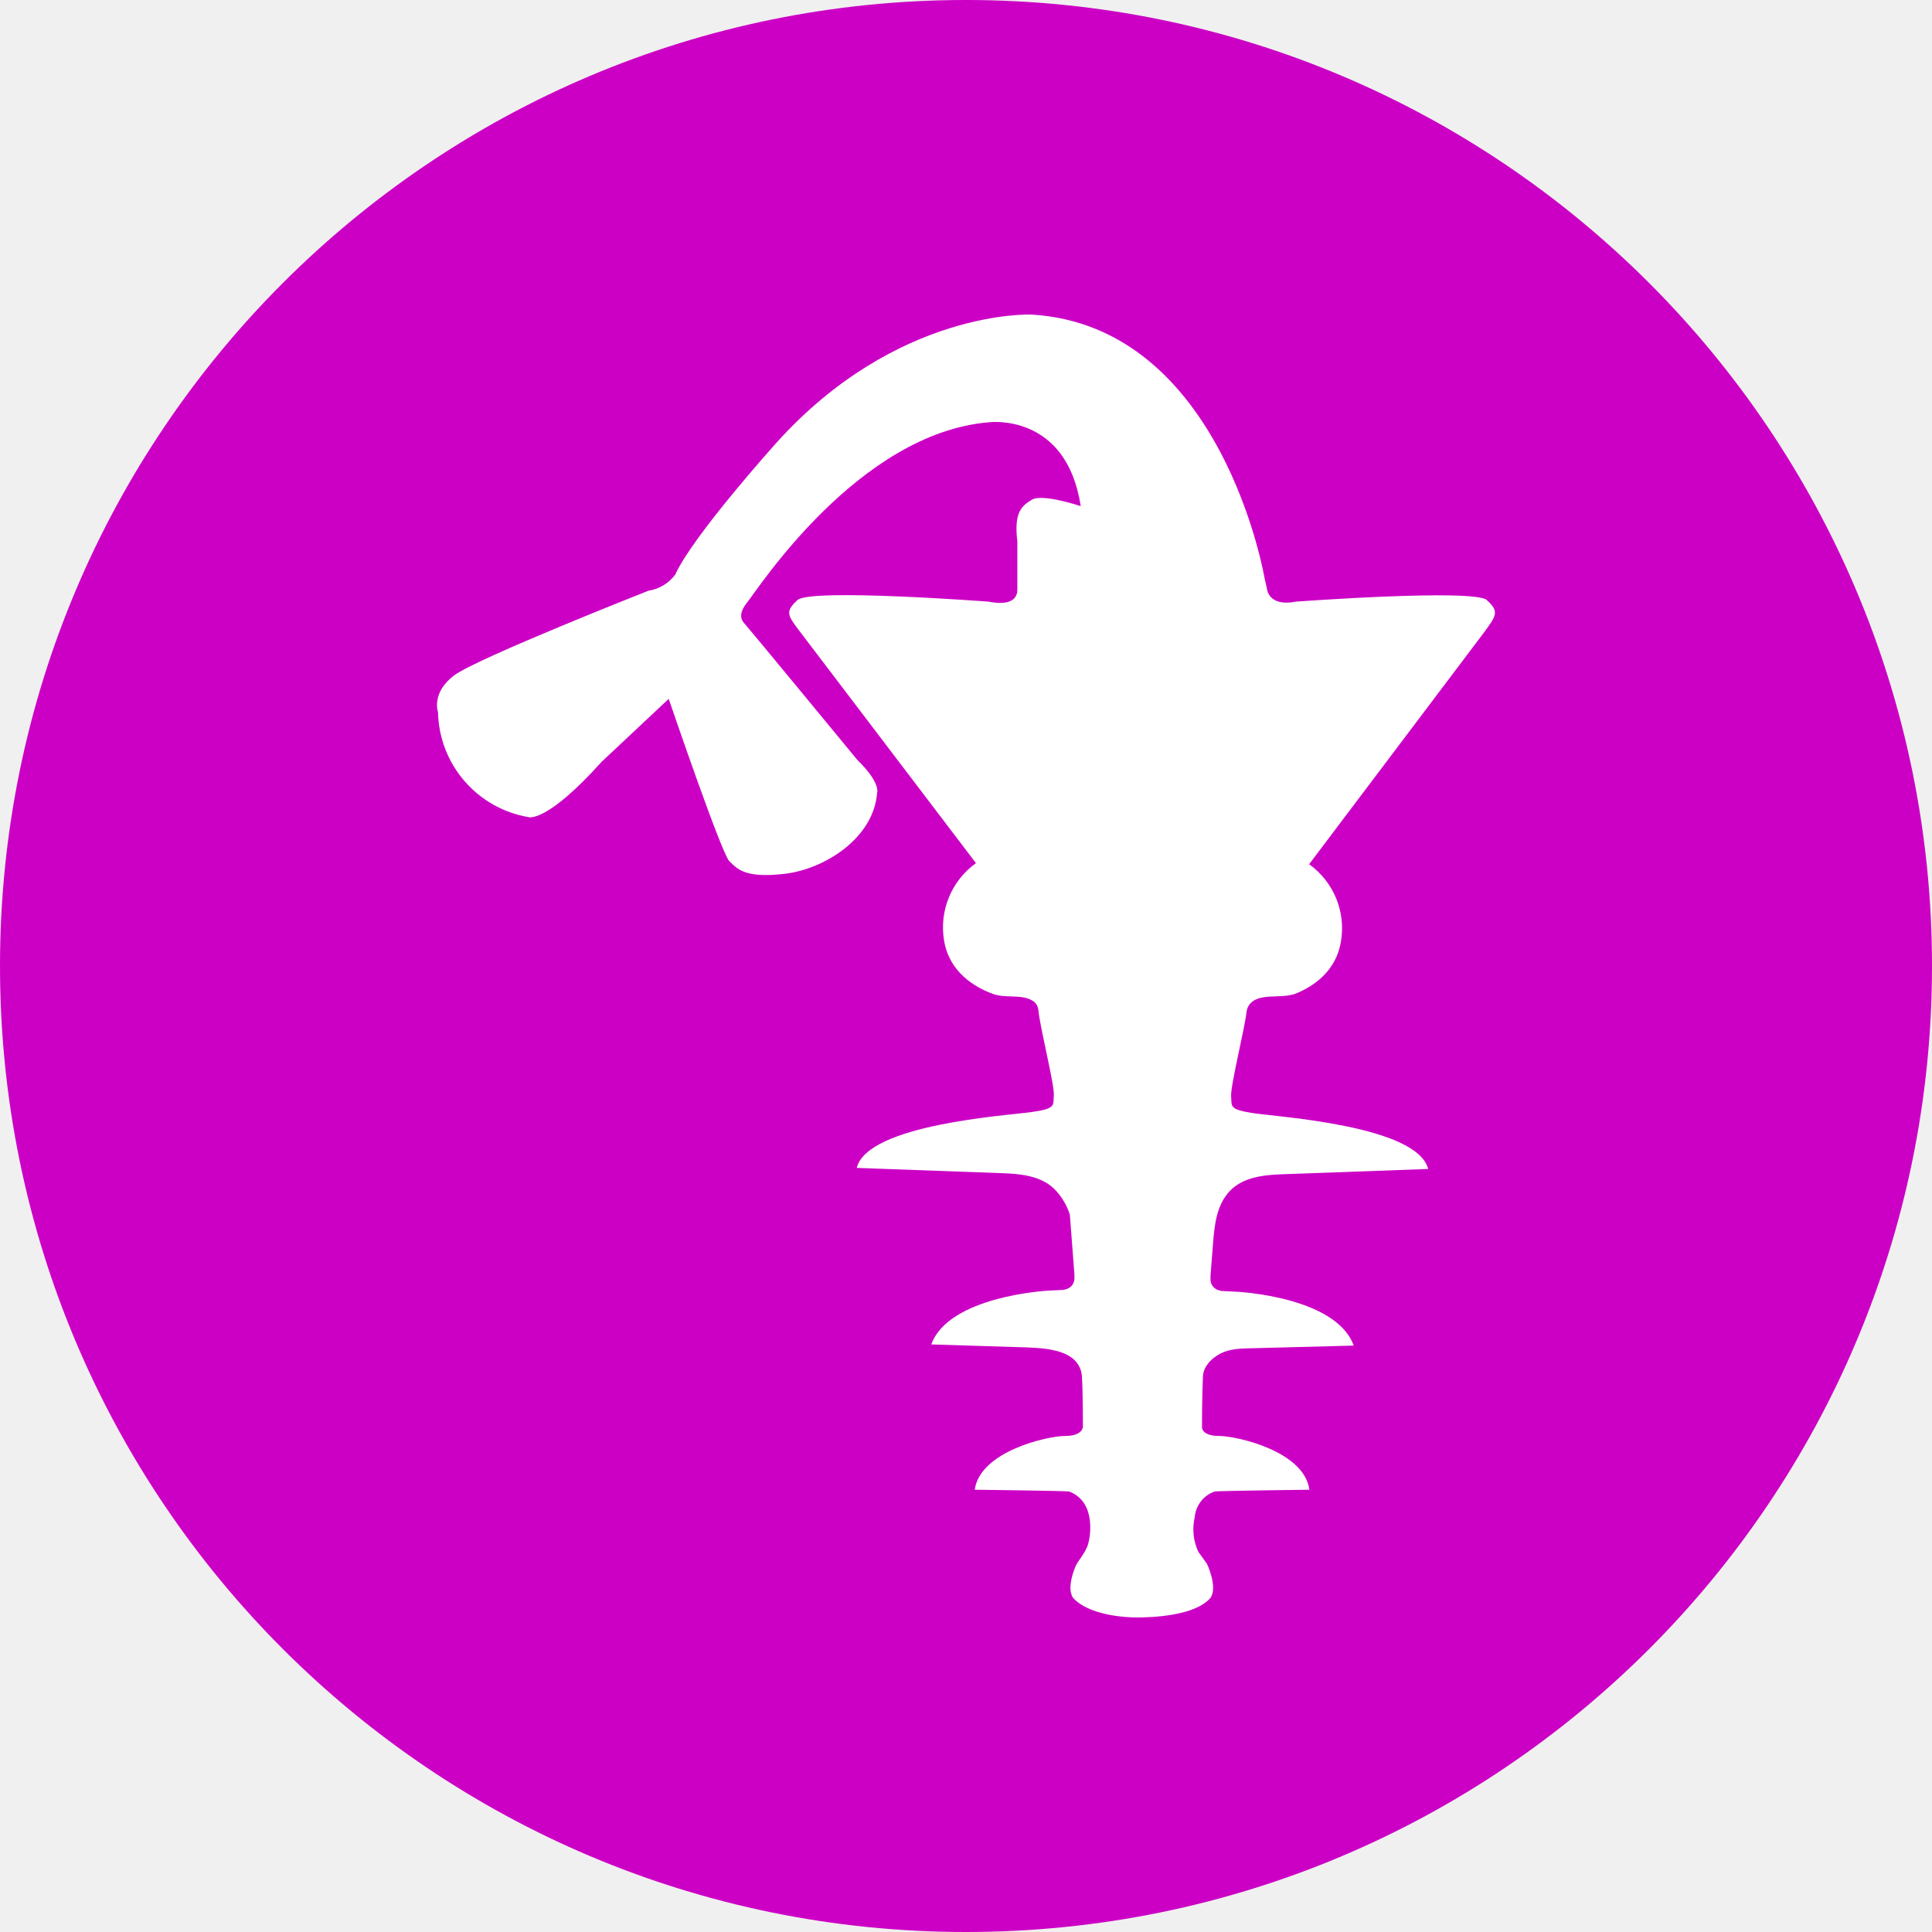
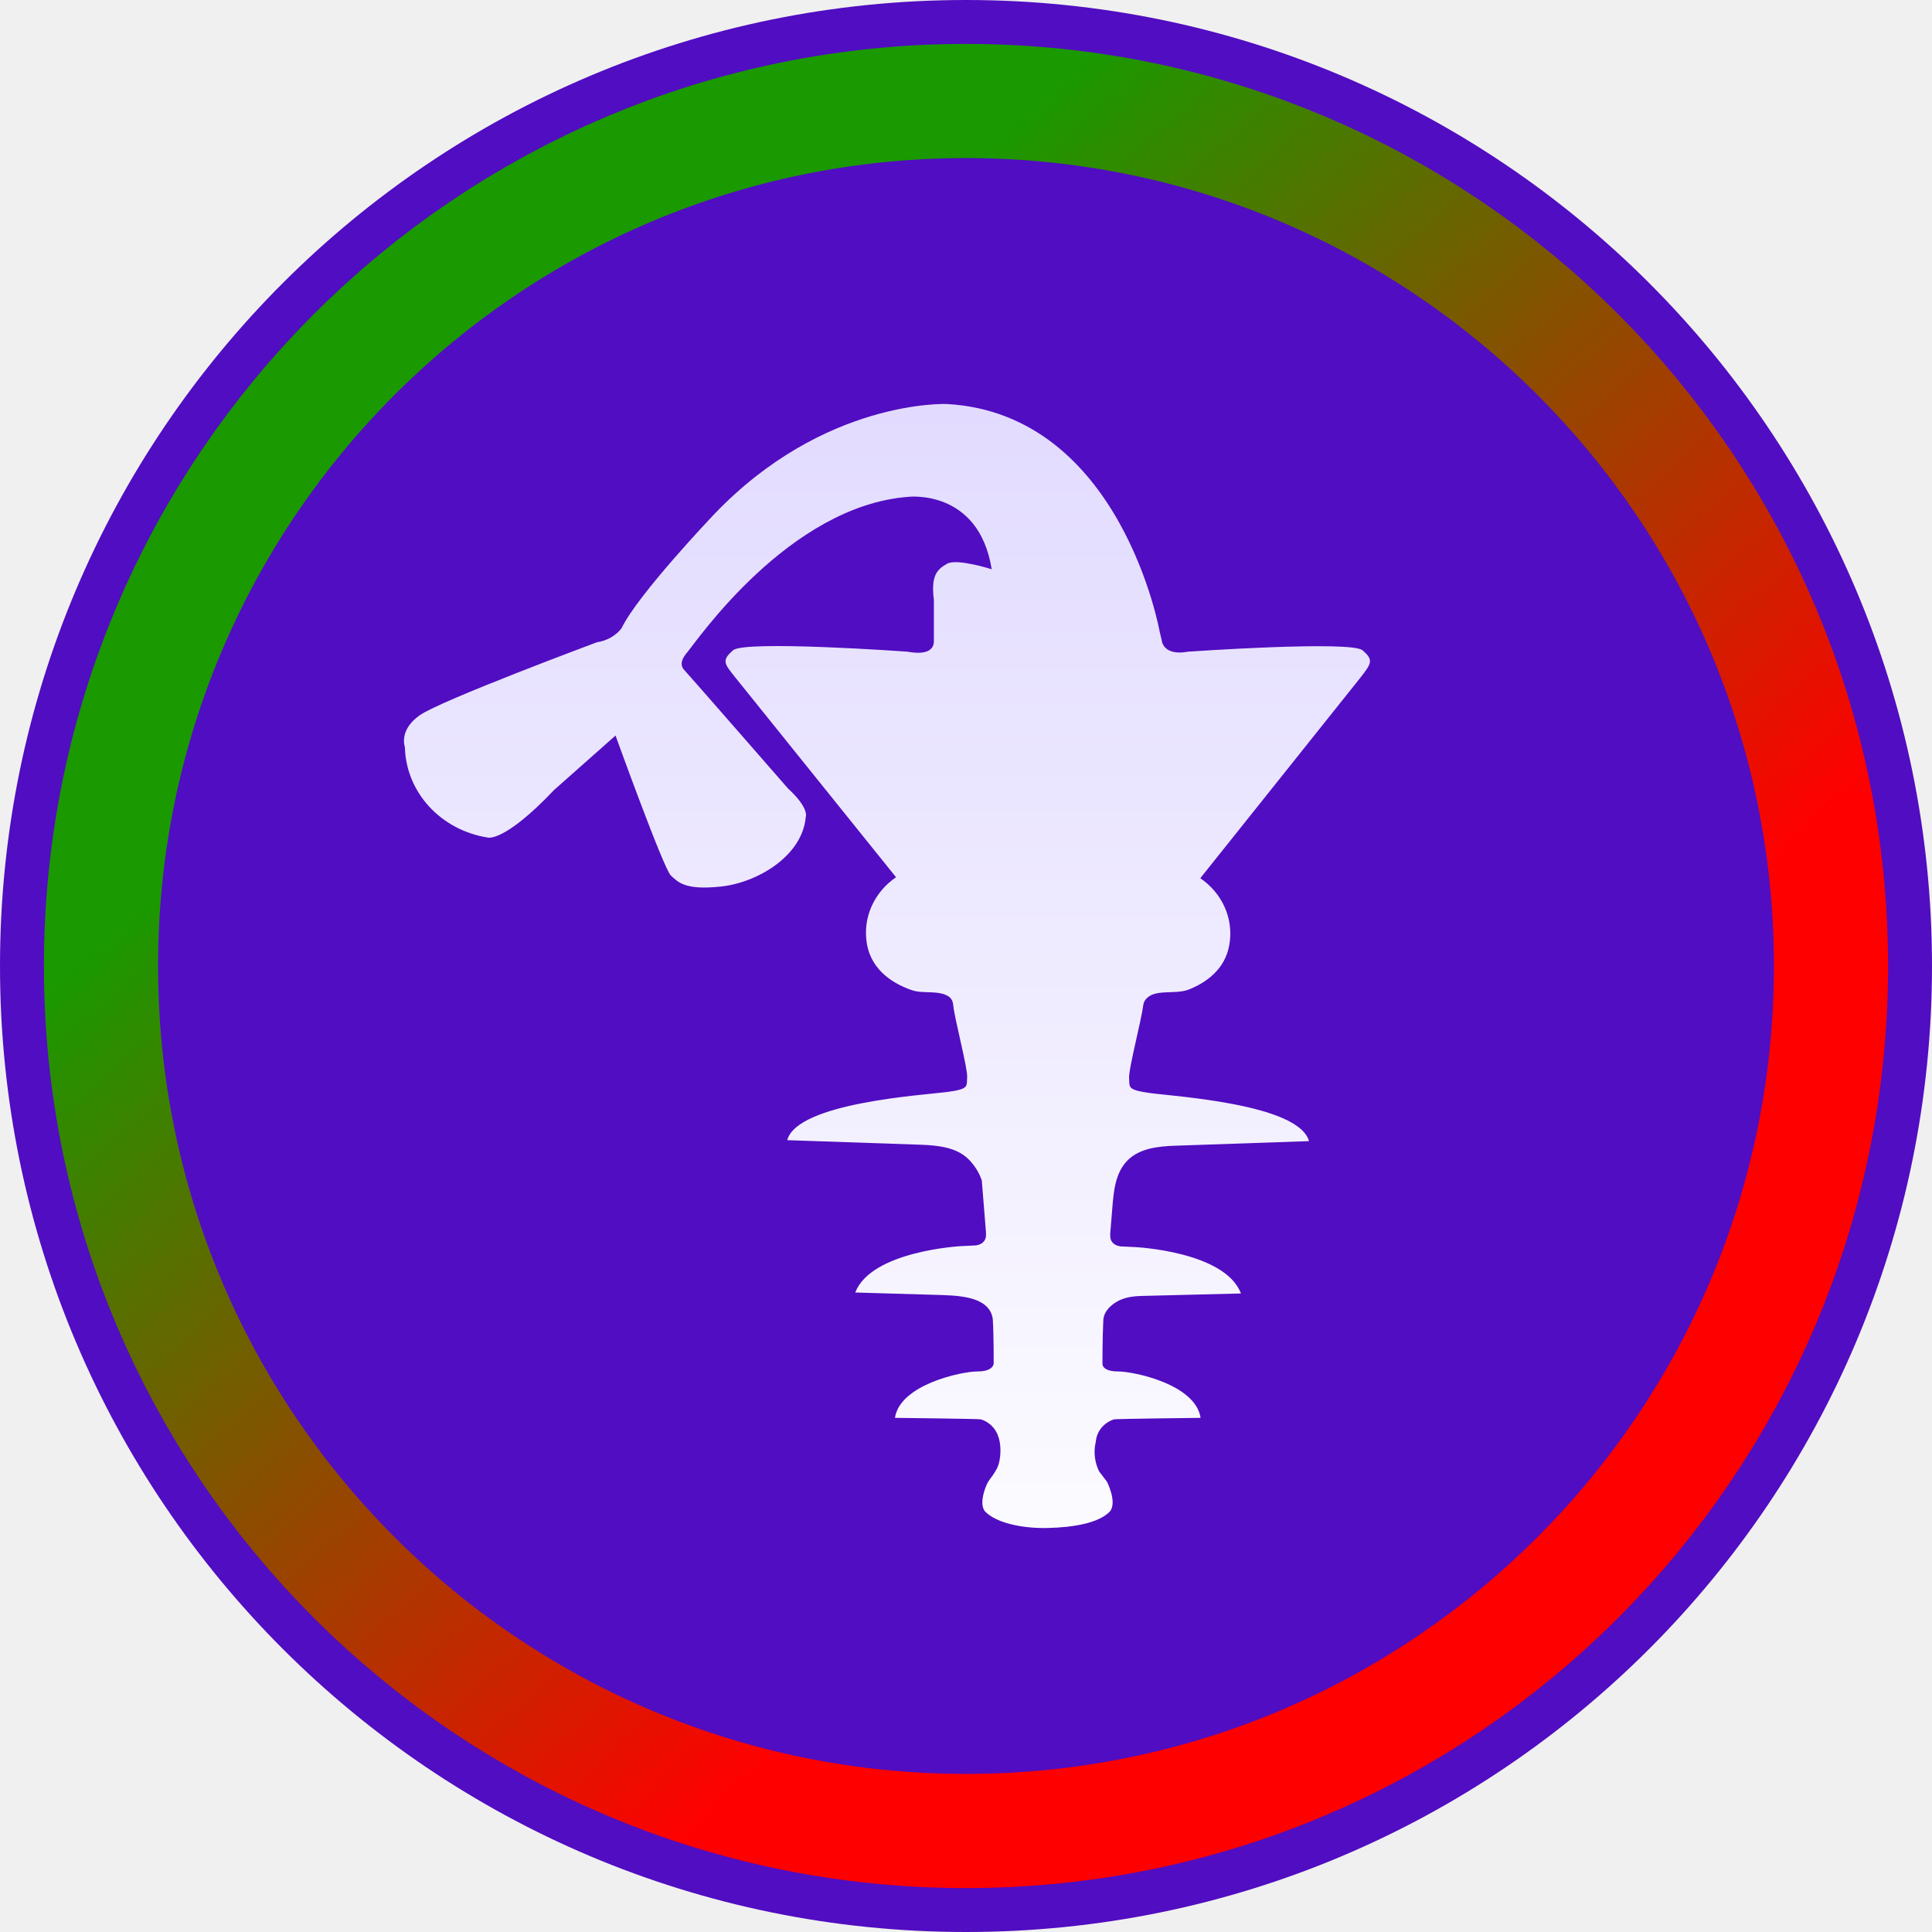
- <svg xmlns="http://www.w3.org/2000/svg" width="40" height="40" fill="none" viewBox="0 0 40 40">
-   <g clip-path="url(#a)">
-     <path fill="#cc00c5" d="M20 40c11.046 0 20-8.954 20-20S31.046 0 20 0 0 8.954 0 20s8.954 20 20 20" />
-     <path fill="#fff" d="M30.783 12.423c-.279-.237-3.953.033-3.953.033-.584.115-.601-.278-.601-.278l-.045-.195s-.874-5.233-4.826-5.47c0 0-2.785-.125-5.291 2.663 0 0-1.732 1.927-2.086 2.72a.86.86 0 0 1-.557.335s-3.534 1.392-4.018 1.75c-.485.36-.337.767-.337.767a2.25 2.25 0 0 0 1.877 2.17s.364.13 1.506-1.142l1.393-1.307s1.092 3.206 1.256 3.362.314.357 1.14.261c.823-.094 1.842-.732 1.918-1.67 0 0 .086-.207-.404-.683 0 0-2.272-2.757-2.332-2.819-.058-.061-.164-.186.047-.448.212-.261 2.3-3.51 5.013-3.73 0 0 1.596-.202 1.892 1.737 0 0-.788-.265-1.009-.134s-.375.27-.303.866v.997c0 .106-.044.357-.601.248 0 0-3.684-.278-3.951-.033-.268.245-.198.323.047.649l3.648 4.798a1.64 1.64 0 0 0-.66 1.604c.11.657.633.965 1.014 1.105.263.096.582-.004.82.141.063.039.11.102.12.204.034.36.334 1.537.318 1.75-.017.211.058.277-.46.35-.517.072-3.397.256-3.62 1.156l3.026.11c.394.014.815.062 1.086.348.136.145.239.318.3.508l.094 1.233s.004.07 0 .11a.23.23 0 0 1-.13.187c-.036.017-.096.03-.096.03l-.33.016s-2.045.111-2.407 1.113l1.765.055c.514.016 1.209.014 1.34.511a1 1 0 0 1 .014.09c.023.406.02 1.05.02 1.05s0 .189-.368.189c-.367 0-1.76.317-1.871 1.113 0 0 1.918.023 1.95.037.113.039.212.11.286.205.145.189.171.448.149.685q-.01.099-.036.193c-.032.114-.117.24-.185.337a.7.7 0 0 0-.103.195c-.058.156-.133.43-.024.588.244.278.835.417 1.423.404.588-.014 1.175-.12 1.42-.404.158-.228-.072-.705-.072-.705s-.14-.198-.178-.248a1.1 1.1 0 0 1-.076-.715.62.62 0 0 1 .412-.535c.045-.014 1.963-.037 1.963-.037-.11-.802-1.51-1.113-1.87-1.113-.362 0-.354-.178-.354-.178s0-.644.019-1.05c.01-.203.154-.348.297-.44.175-.114.388-.14.596-.145l2.229-.058c-.363-1.014-2.407-1.114-2.407-1.114l-.331-.017s-.06-.013-.096-.03a.23.23 0 0 1-.13-.187c-.004-.04 0-.108 0-.108l.05-.641c.03-.395.074-.814.346-1.1.27-.287.69-.336 1.084-.35l3.026-.11c-.231-.899-3.11-1.077-3.62-1.155s-.443-.14-.46-.35c-.016-.213.28-1.393.32-1.75a.3.3 0 0 1 .046-.13c.195-.288.67-.118.991-.253.367-.155.816-.465.916-1.067a1.63 1.63 0 0 0-.658-1.604l3.62-4.798c.256-.348.323-.435.058-.671z" />
-   </g>
+ <svg xmlns="http://www.w3.org/2000/svg" width="220" height="220" viewBox="0 0 220 220" fill="none">
+   <path d="M110 220C170.751 220 220 170.751 220 110C220 49.249 170.751 0 110 0C49.249 0 0 49.249 0 110C0 170.751 49.249 220 110 220Z" fill="#510DC1" />
+   <path d="M110 23C158.049 23 197 61.951 197 110C197 158.049 158.049 197 110 197C61.951 197 23 158.049 23 110C23 61.951 61.951 23 110 23Z" fill="#D9D9D9" stroke="url(#paint0_linear_2057_367)" stroke-width="36" />
+   <path d="M110 202C160.81 202 202 160.81 202 110C202 59.19 160.81 18 110 18C59.19 18 18 59.19 18 110C18 160.81 59.19 202 110 202Z" fill="#510DC1" />
+   <path d="M155.152 74.046C153.754 72.922 135.305 74.205 135.305 74.205C132.368 74.748 132.284 72.884 132.284 72.884L132.059 71.958C132.059 71.958 127.668 47.128 107.821 46.004C107.821 46.004 93.836 45.408 81.249 58.637C81.249 58.637 72.55 67.782 70.775 71.548C70.1 72.402 69.095 72.971 67.978 73.135C67.978 73.135 50.233 79.74 47.798 81.444C45.364 83.148 46.107 85.077 46.107 85.077C46.163 87.563 47.135 89.951 48.855 91.83C50.574 93.709 52.937 94.962 55.532 95.372C55.532 95.372 57.364 95.994 63.097 89.955L70.092 83.756C70.092 83.756 75.576 98.967 76.399 99.707C77.223 100.447 77.978 101.4 82.12 100.948C86.258 100.5 91.377 97.471 91.754 93.018C91.754 93.018 92.188 92.039 89.726 89.78C89.726 89.78 78.316 76.699 78.018 76.407C77.725 76.114 77.195 75.522 78.255 74.281C79.32 73.04 89.806 57.62 103.43 56.576C103.43 56.576 111.445 55.623 112.927 64.821C112.927 64.821 108.97 63.565 107.865 64.187C106.76 64.81 105.977 65.47 106.342 68.298V72.91C106.342 72.948 106.342 72.99 106.342 73.028C106.342 73.529 106.117 74.721 103.321 74.205C103.321 74.205 84.82 72.884 83.478 74.046C82.136 75.207 82.486 75.579 83.715 77.124L102.035 99.893C100.786 100.743 99.814 101.905 99.227 103.252C98.641 104.596 98.468 106.073 98.721 107.504C99.271 110.621 101.903 112.086 103.815 112.746C105.133 113.202 106.74 112.727 107.937 113.418C108.251 113.6 108.488 113.9 108.536 114.386C108.705 116.091 110.215 121.678 110.131 122.684C110.046 123.69 110.424 124.005 107.825 124.351C105.225 124.693 90.762 125.566 89.645 129.832L104.84 130.352C106.816 130.421 108.934 130.649 110.292 132.008C110.979 132.695 111.493 133.518 111.798 134.418L112.272 140.272C112.272 140.272 112.292 140.602 112.272 140.788C112.252 140.974 112.184 141.156 112.071 141.312C111.959 141.467 111.802 141.593 111.621 141.676C111.441 141.76 111.139 141.817 111.139 141.817L109.476 141.896C109.476 141.896 99.211 142.424 97.391 147.18L106.254 147.438C108.837 147.514 112.324 147.503 112.983 149.864C113.019 149.997 113.044 150.141 113.056 150.289C113.168 152.218 113.152 155.27 113.152 155.27C113.152 155.27 113.152 156.169 111.308 156.169C109.464 156.169 102.469 157.676 101.911 161.454C101.911 161.454 111.545 161.56 111.702 161.624C112.272 161.81 112.77 162.148 113.14 162.6C113.871 163.496 114 164.726 113.887 165.849C113.855 166.161 113.795 166.464 113.706 166.764C113.546 167.307 113.12 167.907 112.778 168.366C112.533 168.693 112.405 168.913 112.26 169.289C111.971 170.029 111.593 171.331 112.14 172.079C113.369 173.4 116.334 174.06 119.287 173.996C122.24 173.931 125.189 173.426 126.418 172.079C127.214 170.997 126.056 168.734 126.056 168.734C126.056 168.734 125.357 167.797 125.161 167.558C124.642 166.498 124.506 165.303 124.783 164.164C124.827 163.594 125.048 163.052 125.414 162.6C125.779 162.148 126.281 161.81 126.852 161.624C127.077 161.56 136.711 161.454 136.711 161.454C136.153 157.646 129.13 156.169 127.314 156.169C125.498 156.169 125.538 155.323 125.538 155.323C125.538 155.323 125.538 152.271 125.635 150.342C125.683 149.378 126.41 148.691 127.129 148.251C128.005 147.712 129.074 147.594 130.118 147.568L141.311 147.29C139.491 142.481 129.226 142.006 129.226 142.006L127.563 141.927C127.563 141.927 127.262 141.866 127.081 141.782C126.9 141.699 126.748 141.574 126.631 141.418C126.519 141.262 126.446 141.08 126.43 140.894C126.41 140.704 126.43 140.382 126.43 140.382L126.679 137.341C126.832 135.47 127.053 133.48 128.415 132.118C129.777 130.759 131.886 130.527 133.863 130.463L149.057 129.942C147.896 125.676 133.437 124.829 130.878 124.457C128.318 124.089 128.652 123.797 128.571 122.794C128.487 121.789 129.97 116.189 130.179 114.496C130.211 114.246 130.291 114.041 130.408 113.881C131.388 112.511 133.774 113.316 135.385 112.674C137.225 111.942 139.479 110.472 139.981 107.614C140.239 106.179 140.07 104.706 139.483 103.362C138.901 102.015 137.928 100.853 136.679 100.003L154.858 77.234C156.144 75.583 156.482 75.173 155.152 74.049V74.046Z" fill="url(#paint1_linear_2057_367)" />
  <defs>
-     <clipPath id="a">
-       <path fill="#fff" d="M0 0h40v40H0z" />
-     </clipPath>
+     <linearGradient id="paint0_linear_2057_367" x1="184.375" y1="188.75" x2="31.25" y2="18.125" gradientUnits="userSpaceOnUse">
+       <stop offset="0.242" stop-color="#FF0000" />
+       <stop offset="0.768" stop-color="#1A9900" />
+     </linearGradient>
+     <linearGradient id="paint1_linear_2057_367" x1="101" y1="46" x2="101" y2="174" gradientUnits="userSpaceOnUse">
+       <stop stop-color="#E2DBFF" />
+       <stop offset="0.976" stop-color="#FBFAFF" />
+     </linearGradient>
  </defs>
</svg>
